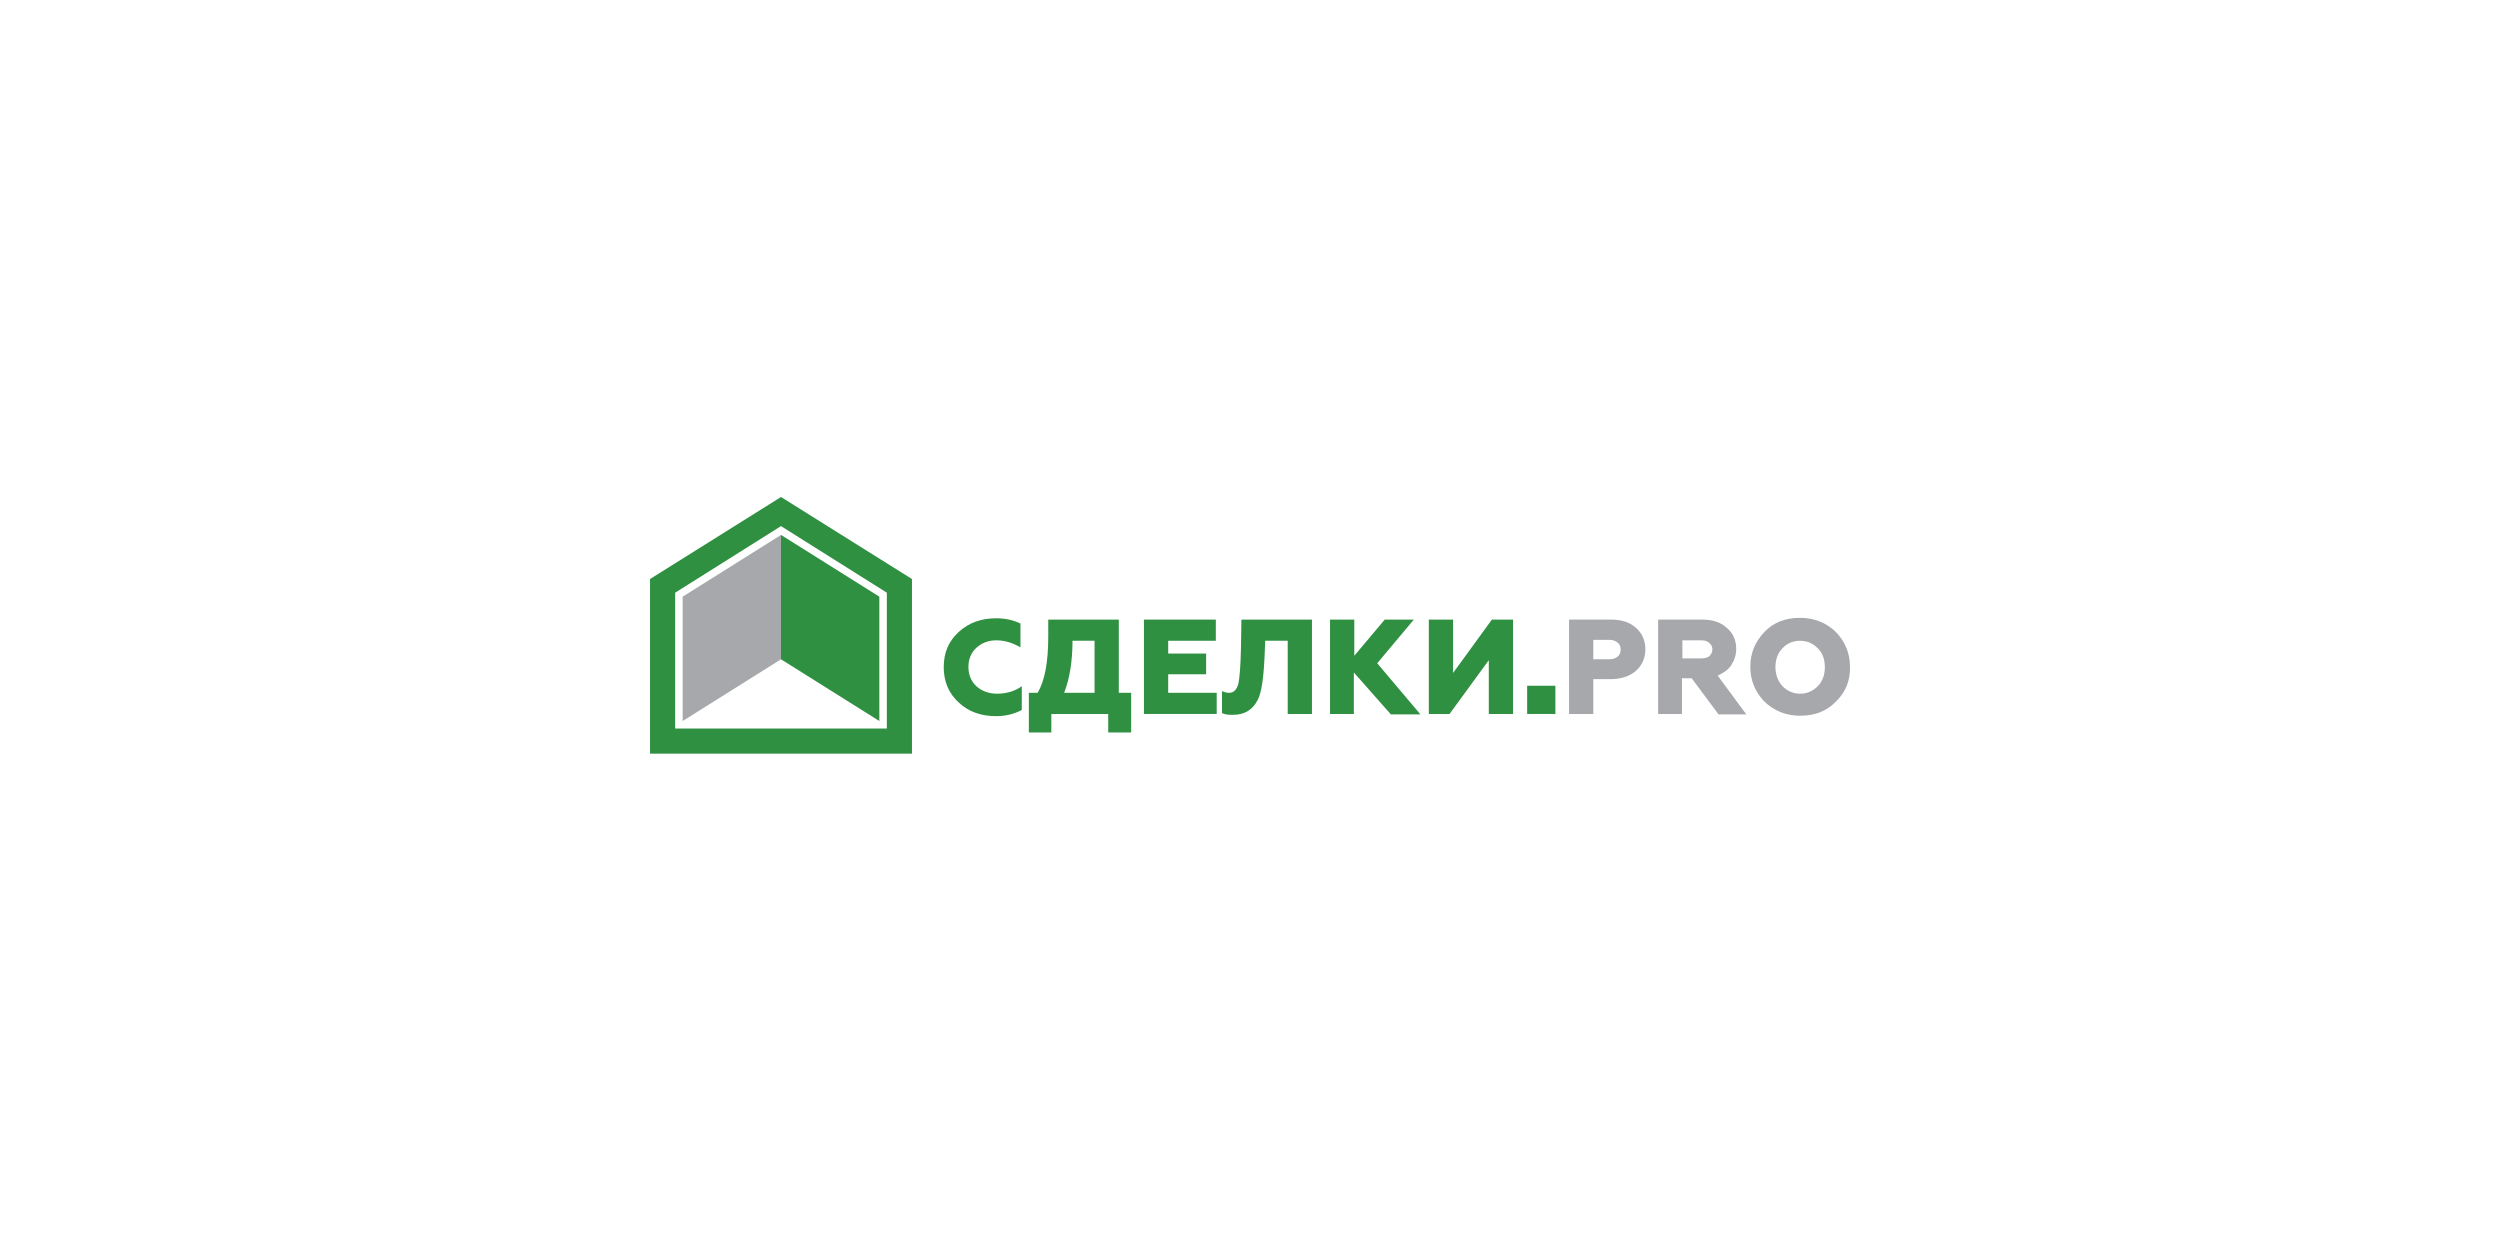
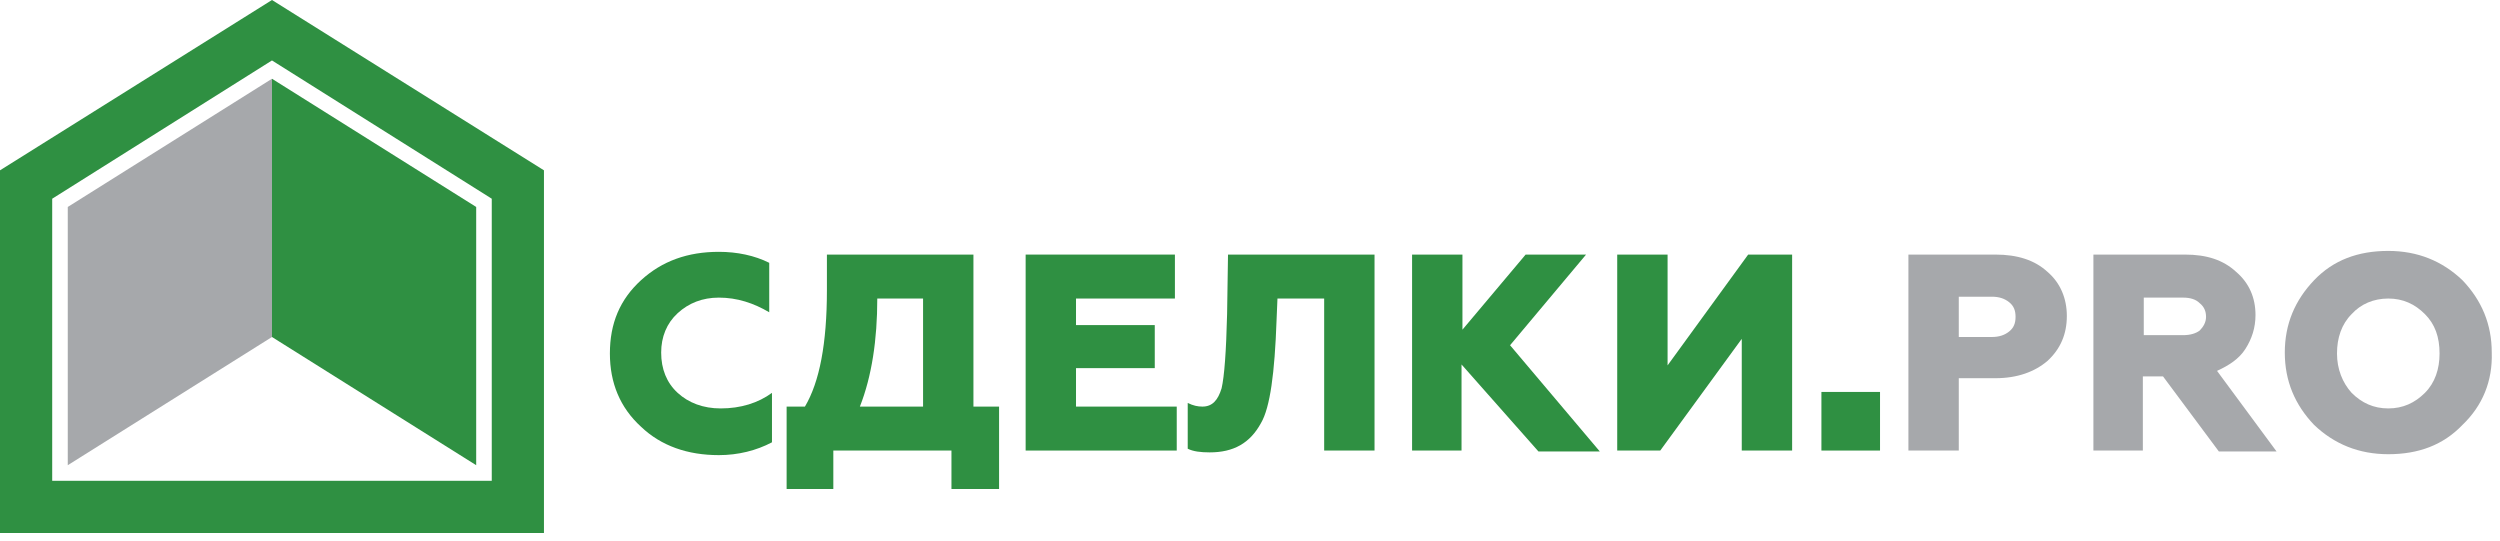
- <svg xmlns="http://www.w3.org/2000/svg" version="1.1" id="Слой_1" x="0px" y="0px" viewBox="0 0 566.9 283.5" style="enable-background:new 0 0 566.9 283.5;" xml:space="preserve">
-   <style type="text/css">
- 	.st0{fill:#2F9042;}
- 	.st1{fill:#A6A8AB;}
- </style>
-   <g>
-     <g>
-       <path class="st0" d="M206.8,170.9h-59.4v-39.6l29.7-18.6l29.7,18.6V170.9z M153,165.2h48.1v-30.8l-24-15.1l-24,15.1V165.2z" />
-       <polygon class="st1" points="177.1,121.3 177.1,149.5 154.8,163.5 154.8,135.3   " />
-       <polygon class="st0" points="199.4,135.3 177.1,121.3 177.1,149.5 199.4,163.5   " />
-     </g>
-     <g>
-       <g>
-         <path class="st0" d="M225.9,162.4c-3.4,0-6.3-1-8.5-3.1c-2.3-2.1-3.4-4.8-3.4-8c0-3.3,1.1-5.9,3.4-8c2.3-2.1,5.1-3.1,8.5-3.1     c2,0,3.9,0.4,5.5,1.2v5.4c-1.7-1-3.5-1.6-5.5-1.6c-1.8,0-3.3,0.6-4.5,1.7c-1.2,1.1-1.8,2.6-1.8,4.3c0,1.8,0.6,3.3,1.8,4.4     c1.2,1.1,2.8,1.7,4.7,1.7c2.2,0,4.1-0.6,5.6-1.7v5.4C230,161.9,228,162.4,225.9,162.4z" />
-         <path class="st0" d="M238.5,166.1h-5.2v-9h2c1.6-2.7,2.4-6.9,2.4-12.7v-3.9h16v16.6h2.8v9h-5.2v-4.2h-12.9V166.1z M241.3,157.1     h6.9v-11.8h-5C243.2,149.8,242.6,153.8,241.3,157.1z" />
-         <path class="st0" d="M275.9,161.9h-16.5v-21.4h16.3v4.8h-10.8v2.9h8.6v4.7h-8.6v4.2h11V161.9z" />
-         <path class="st0" d="M279.5,162.1c-1,0-1.8-0.1-2.4-0.4v-5c0.6,0.3,1.1,0.4,1.6,0.4c1.1,0,1.7-0.7,2.1-2c0.3-1.3,0.5-4,0.6-8.1     l0.1-6.5h16v21.4h-5.5v-16.6h-5.1l-0.1,2.4c-0.2,5.7-0.7,9.5-1.7,11.2C283.9,161.1,282.1,162.1,279.5,162.1z" />
-         <path class="st0" d="M307.1,161.9h-5.5v-21.4h5.5v8.2l6.9-8.2h6.6l-8.3,9.9l9.8,11.6h-6.7l-8.4-9.5V161.9z" />
-         <path class="st0" d="M328.7,161.9H324v-21.4h5.5v12.1l8.8-12.1h4.8v21.4h-5.5v-12.2L328.7,161.9z" />
-         <path class="st1" d="M361.3,161.9h-5.5v-21.4h9.5c2.4,0,4.3,0.6,5.7,1.9c1.4,1.2,2.1,2.9,2.1,4.8c0,2-0.7,3.6-2.1,4.9     c-1.4,1.2-3.3,1.9-5.7,1.9h-4V161.9z M361.3,145.2v4.3h3.6c0.8,0,1.4-0.2,1.9-0.6s0.7-0.9,0.7-1.6c0-0.7-0.2-1.2-0.7-1.6     c-0.5-0.4-1.1-0.6-1.9-0.6H361.3z" />
-         <path class="st1" d="M381.5,161.9h-5.5v-21.4H386c2.4,0,4.2,0.6,5.6,1.9c1.4,1.2,2.1,2.8,2.1,4.7c0,1.4-0.4,2.6-1.1,3.7     c-0.7,1.1-1.8,1.8-3.1,2.4l6.5,8.8h-6.3l-6.1-8.2h-2.2V161.9z M381.5,145.2v4.1h4.3c0.8,0,1.4-0.2,1.8-0.5     c0.4-0.4,0.7-0.9,0.7-1.5c0-0.6-0.2-1.1-0.7-1.5c-0.4-0.4-1-0.6-1.8-0.6H381.5z" />
-         <path class="st1" d="M416.3,159.1c-2.1,2.2-4.8,3.2-8.1,3.2c-3.2,0-5.9-1.1-8.1-3.2c-2.1-2.2-3.2-4.8-3.2-7.9     c0-3.1,1.1-5.7,3.2-7.9c2.1-2.2,4.8-3.2,8.1-3.2c3.2,0,5.9,1.1,8.1,3.2c2.1,2.2,3.2,4.8,3.2,7.9     C419.6,154.3,418.5,157,416.3,159.1z M404.2,155.6c1.1,1.1,2.4,1.7,4,1.7c1.6,0,2.9-0.6,4-1.7c1.1-1.1,1.6-2.6,1.6-4.3     c0-1.8-0.5-3.2-1.6-4.3c-1.1-1.1-2.4-1.7-4-1.7c-1.6,0-3,0.6-4,1.7c-1.1,1.1-1.6,2.6-1.6,4.3C402.6,153,403.2,154.5,404.2,155.6z     " />
-       </g>
-       <rect x="346.3" y="155.5" class="st0" width="6.4" height="6.4" />
-     </g>
-   </g>
+ <svg xmlns="http://www.w3.org/2000/svg" width="273" height="59" viewBox="0 0 273 59" fill="none">
+   <path d="M59.4 58.2H0V18.6L29.7 0L59.4 18.6V58.2ZM5.6 52.5H53.7V21.7L29.7 6.6L5.7 21.7V52.5H5.6Z" fill="#2F9042" />
+   <path d="M29.7 8.6V36.8L7.4 50.8V22.6L29.7 8.6Z" fill="#A6A8AB" />
+   <path d="M52 22.6L29.7 8.6V36.8L52 50.8V22.6Z" fill="#2F9042" />
+   <path d="M78.5 49.7C75.1 49.7 72.2 48.7 70 46.6C67.7 44.5 66.6 41.8 66.6 38.6C66.6 35.3 67.7 32.7 70 30.6C72.3 28.5 75.1 27.5 78.5 27.5C80.5 27.5 82.4 27.9 84 28.7V34.1C82.3 33.1 80.5 32.5 78.5 32.5C76.7 32.5 75.2 33.1 74 34.2C72.8 35.3 72.2 36.8 72.2 38.5C72.2 40.3 72.8 41.8 74 42.9C75.2 44 76.8 44.6 78.7 44.6C80.9 44.6 82.8 44 84.3 42.9V48.3C82.6 49.2 80.6 49.7 78.5 49.7Z" fill="#2F9042" />
+   <path d="M91.099 53.4H85.899V44.4H87.899C89.499 41.7 90.299 37.5 90.299 31.7V27.8H106.299V44.4H109.099V53.4H103.899V49.2H90.999V53.4H91.099ZM93.899 44.4H100.799V32.6H95.799C95.799 37.1 95.199 41.1 93.899 44.4Z" fill="#2F9042" />
+   <path d="M128.5 49.2H112V27.8H128.3V32.6H117.5V35.5H126.1V40.2H117.5V44.4H128.5V49.2Z" fill="#2F9042" />
+   <path d="M132.099 49.4C131.099 49.4 130.299 49.3 129.699 49V44C130.299 44.3 130.799 44.4 131.299 44.4C132.399 44.4 132.999 43.7 133.399 42.4C133.699 41.1 133.899 38.4 133.999 34.3L134.099 27.8H150.099V49.2H144.599V32.6H139.499L139.399 35C139.199 40.7 138.699 44.5 137.699 46.2C136.499 48.4 134.699 49.4 132.099 49.4Z" fill="#2F9042" />
+   <path d="M159.699 49.2H154.199V27.8H159.699V36L166.599 27.8H173.199L164.899 37.7L174.699 49.3H167.999L159.599 39.8V49.2H159.699Z" fill="#2F9042" />
+   <path d="M181.3 49.2H176.6V27.8H182.1V39.9L190.9 27.8H195.7V49.2H190.2V37L181.3 49.2Z" fill="#2F9042" />
+   <path d="M213.899 49.2H208.399V27.8H217.899C220.299 27.8 222.199 28.4 223.599 29.7C224.999 30.9 225.699 32.6 225.699 34.5C225.699 36.5 224.999 38.1 223.599 39.4C222.199 40.6 220.299 41.3 217.899 41.3H213.899V49.2ZM213.899 32.5V36.8H217.499C218.299 36.8 218.899 36.6 219.399 36.2C219.899 35.8 220.099 35.3 220.099 34.6C220.099 33.9 219.899 33.4 219.399 33C218.899 32.6 218.299 32.4 217.499 32.4H213.899V32.5Z" fill="#A6A8AB" />
+   <path d="M234.1 49.2H228.6V27.8H238.6C241 27.8 242.8 28.4 244.2 29.7C245.6 30.9 246.3 32.5 246.3 34.4C246.3 35.8 245.9 37 245.2 38.1C244.5 39.2 243.4 39.9 242.1 40.5L248.6 49.3H242.3L236.2 41.1H234V49.2H234.1ZM234.1 32.5V36.6H238.4C239.2 36.6 239.8 36.4 240.2 36.1C240.6 35.7 240.9 35.2 240.9 34.6C240.9 34 240.7 33.5 240.2 33.1C239.8 32.7 239.2 32.5 238.4 32.5H234.1Z" fill="#A6A8AB" />
+   <path d="M268.9 46.4C266.8 48.6 264.1 49.6 260.8 49.6C257.6 49.6 254.9 48.5 252.7 46.4C250.6 44.2 249.5 41.6 249.5 38.5C249.5 35.4 250.6 32.8 252.7 30.6C254.8 28.4 257.5 27.4 260.8 27.4C264 27.4 266.7 28.5 268.9 30.6C271 32.8 272.1 35.4 272.1 38.5C272.2 41.6 271.1 44.3 268.9 46.4ZM256.8 42.9C257.9 44 259.2 44.6 260.8 44.6C262.4 44.6 263.7 44 264.8 42.9C265.9 41.8 266.4 40.3 266.4 38.6C266.4 36.8 265.9 35.4 264.8 34.3C263.7 33.2 262.4 32.6 260.8 32.6C259.2 32.6 257.8 33.2 256.8 34.3C255.7 35.4 255.2 36.9 255.2 38.6C255.2 40.3 255.8 41.8 256.8 42.9Z" fill="#A6A8AB" />
+   <path d="M205.299 42.8H198.899V49.2H205.299V42.8Z" fill="#2F9042" />
</svg>
